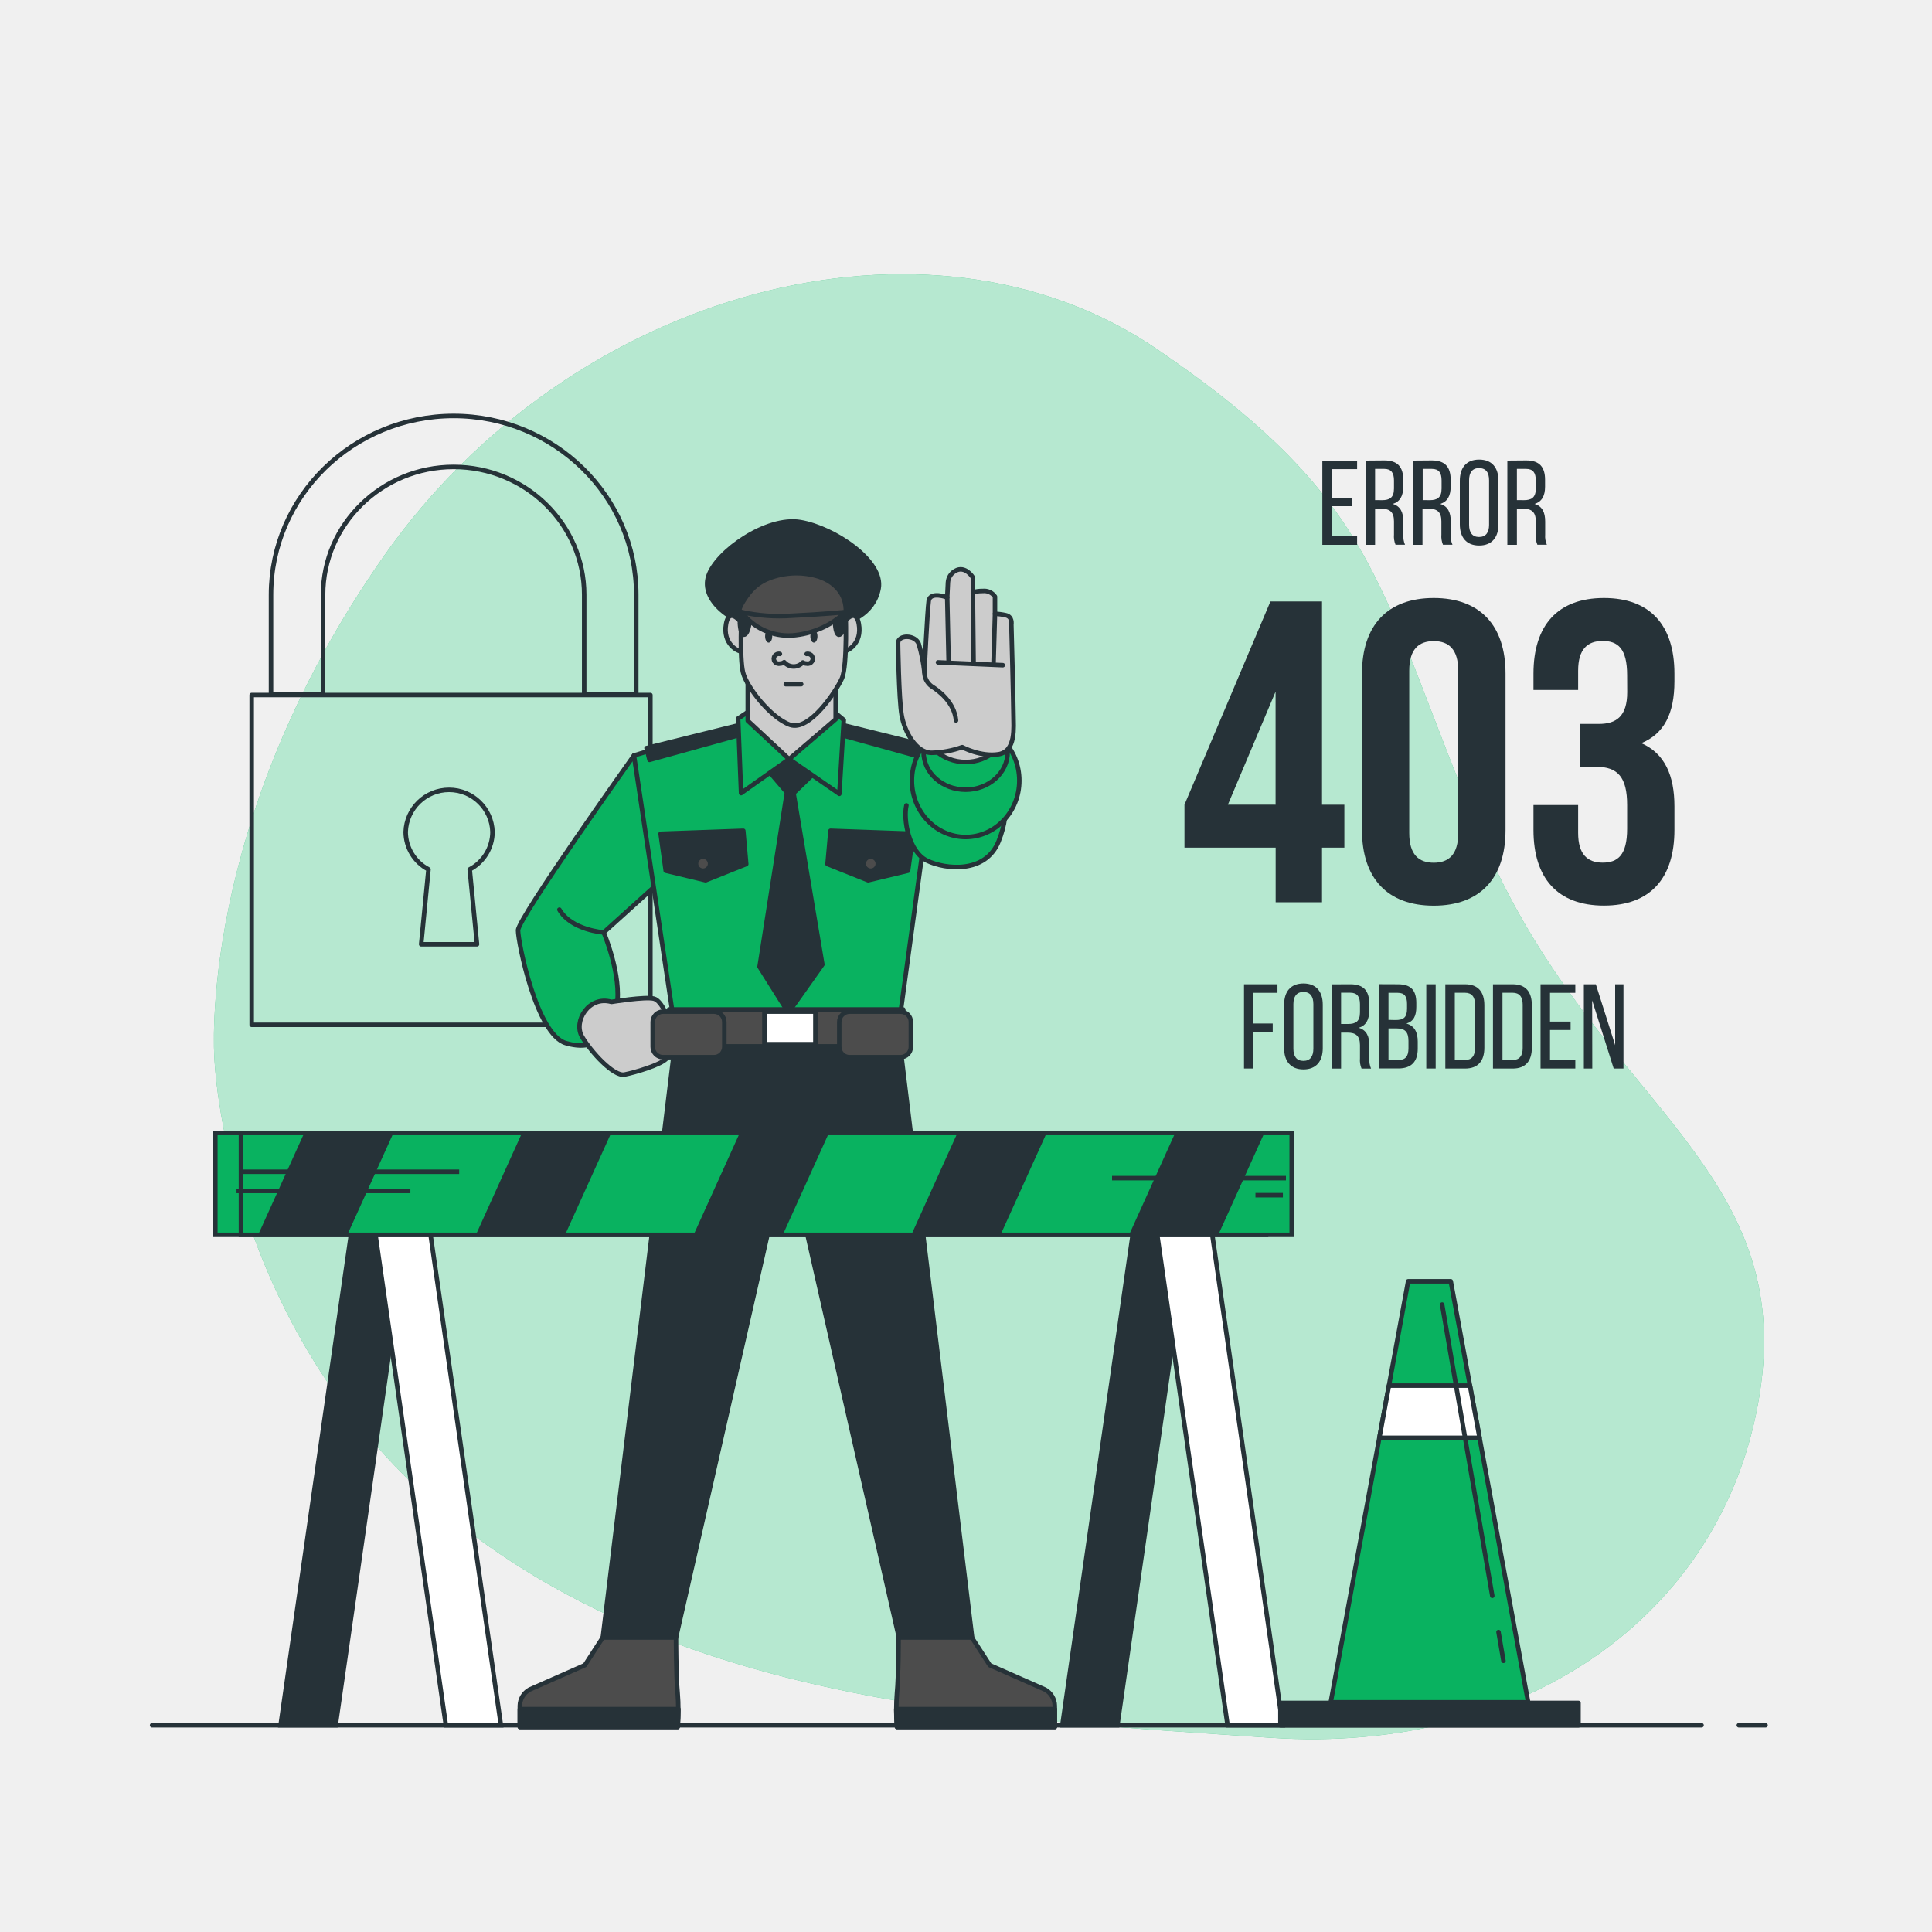
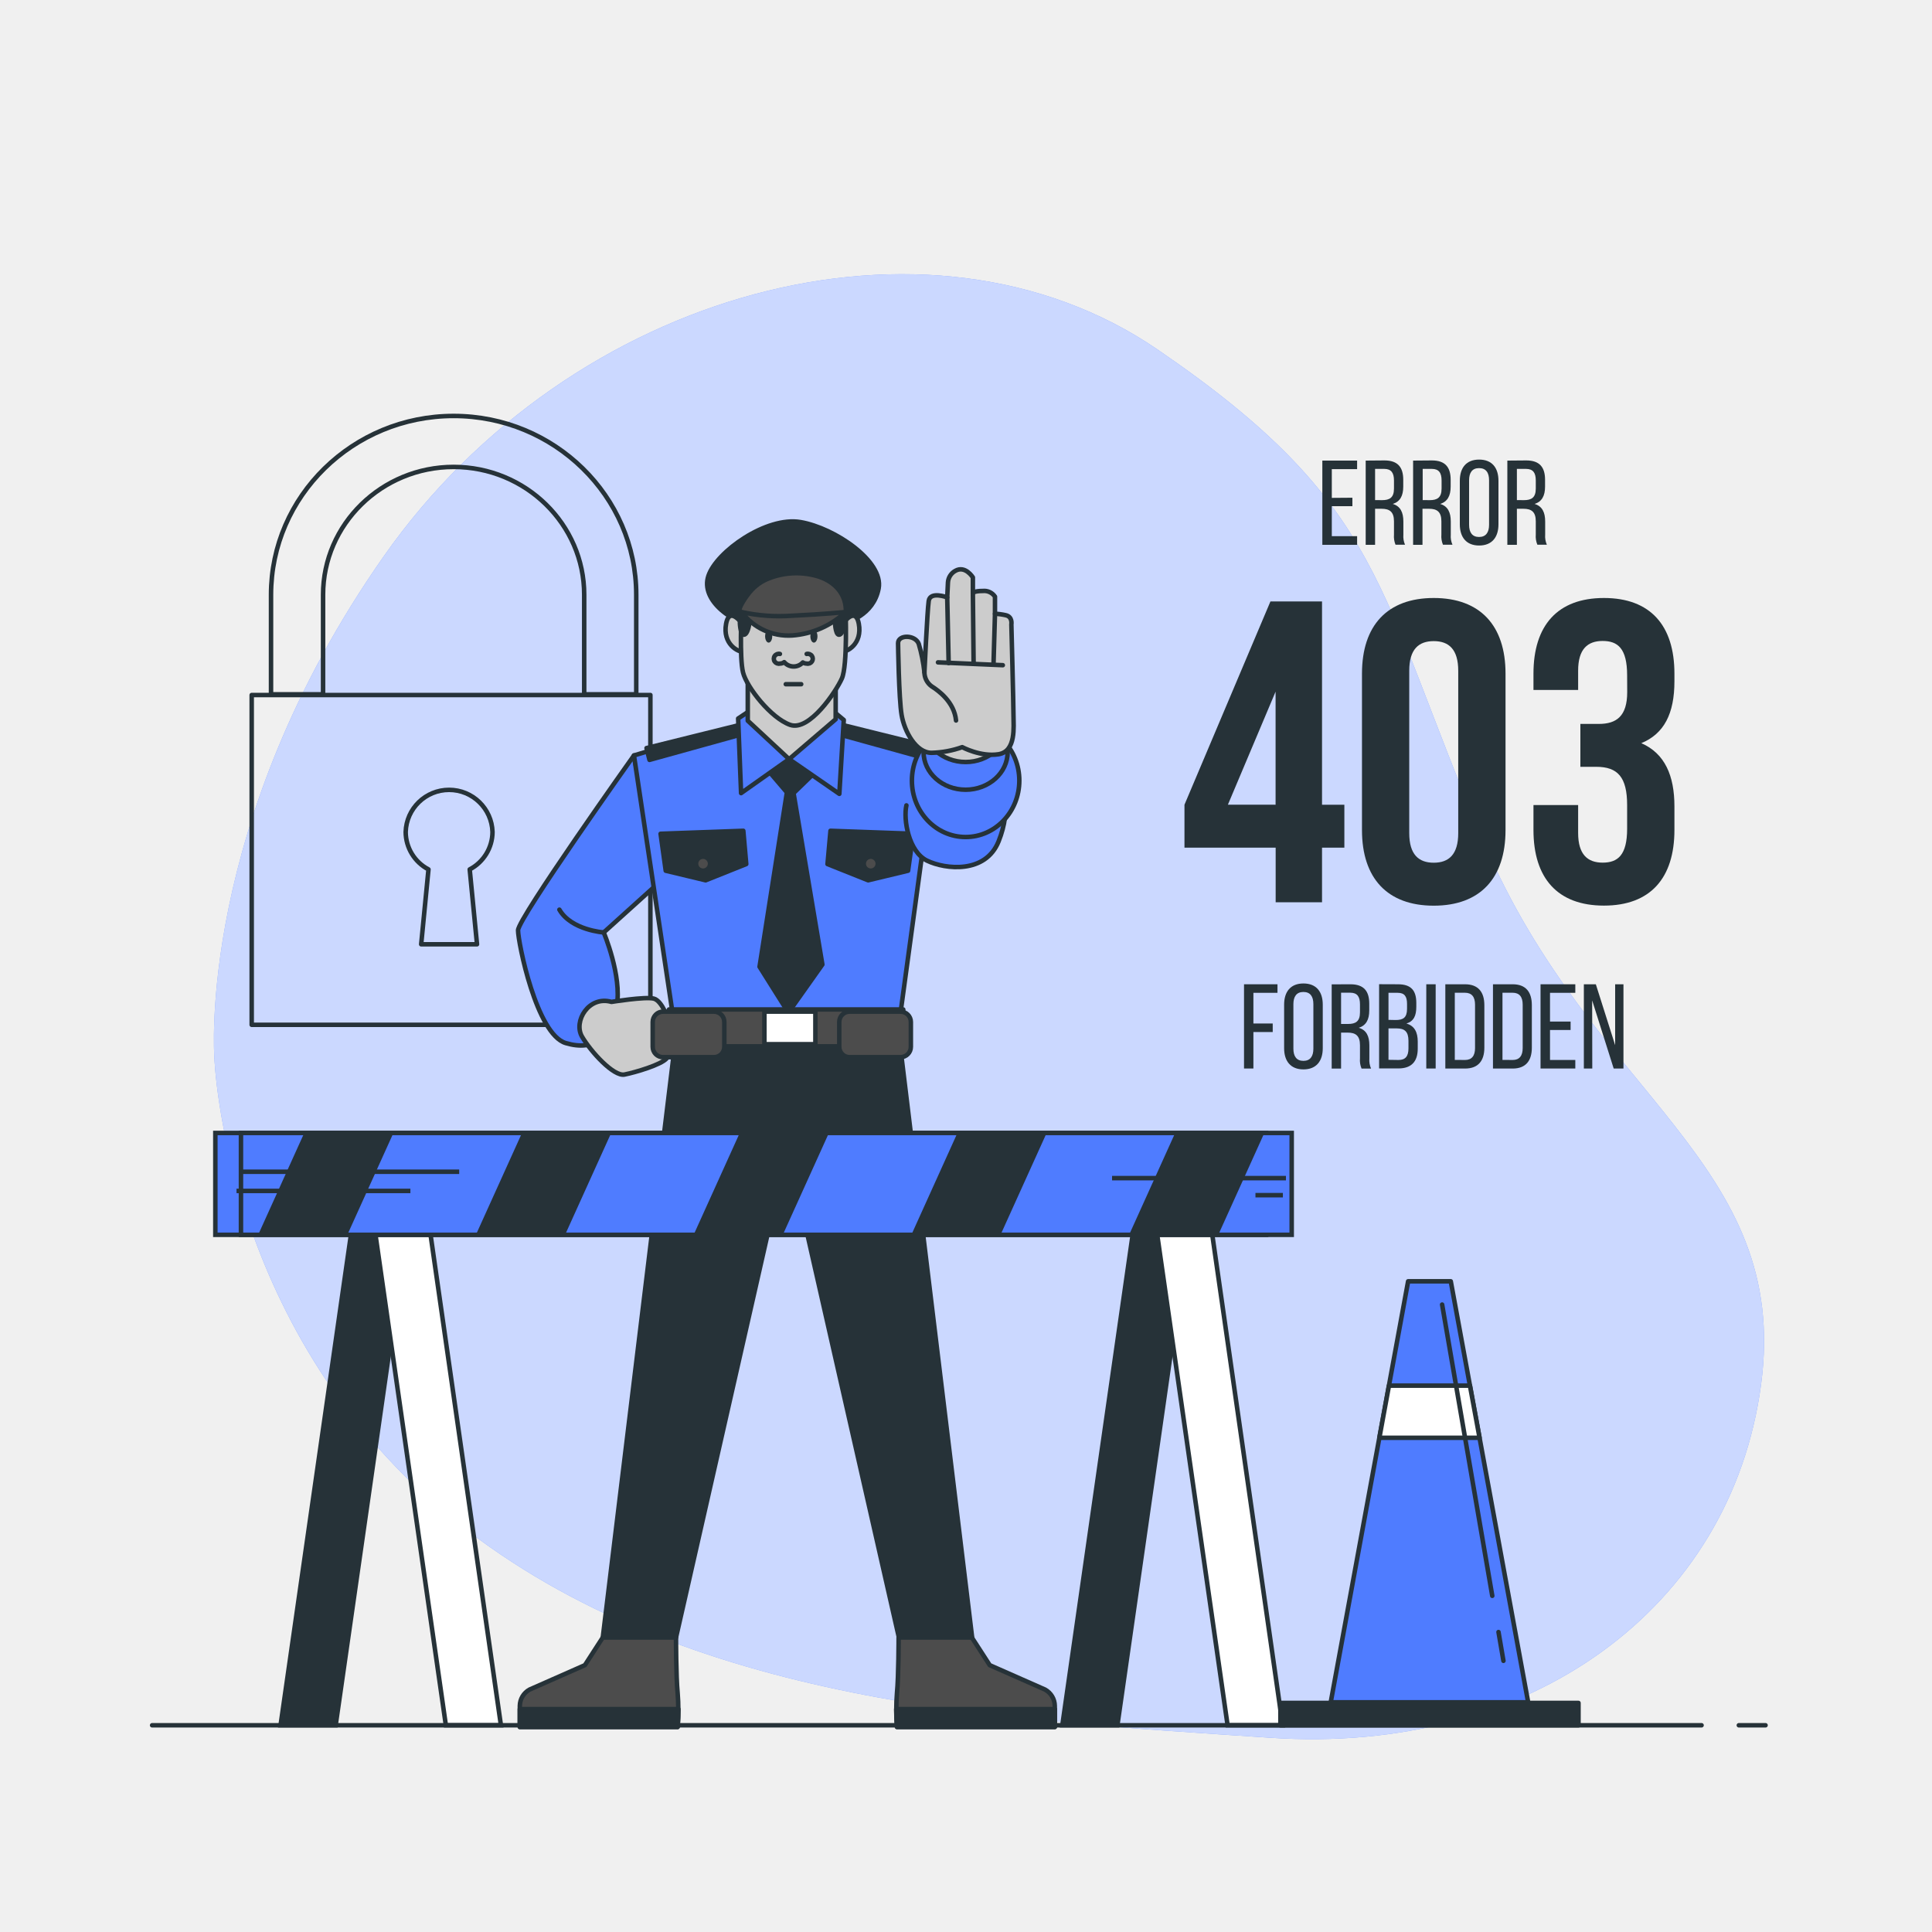
<svg xmlns="http://www.w3.org/2000/svg" viewBox="0 0 500 500">
  <g id="freepik--background-simple--inject-62">
-     <path d="M55.48,273.73s2.32,72,62.43,120,143.41,51.43,210.84,56,119.23-33.62,127-91.32-43.72-74.64-71.68-140.33S358.64,130.8,299.49,90.4,147.8,74.81,99.29,144,55.48,273.73,55.48,273.73Z" style="fill:#09B260" />
+     <path d="M55.48,273.73s2.32,72,62.43,120,143.41,51.43,210.84,56,119.23-33.62,127-91.32-43.72-74.64-71.68-140.33S358.64,130.8,299.49,90.4,147.8,74.81,99.29,144,55.48,273.73,55.48,273.73Z" style="fill:#4f7cff" />
    <path d="M55.48,273.73s2.32,72,62.43,120,143.41,51.43,210.84,56,119.23-33.62,127-91.32-43.72-74.64-71.68-140.33S358.64,130.8,299.49,90.4,147.8,74.81,99.29,144,55.48,273.73,55.48,273.73Z" style="fill:#fff;opacity:0.7" />
  </g>
  <g id="freepik--Padlock--inject-62">
    <path d="M83.61,179.69V153.92c0-18.24,15.16-33.08,33.79-33.08s33.79,14.84,33.79,33.08v25.77h13.47V153.92c0-25.51-21.2-46.27-47.26-46.27s-47.26,20.76-47.26,46.27v25.77Z" style="fill:none;stroke:#263238;stroke-linecap:round;stroke-linejoin:round;stroke-width:1.166px" />
    <rect x="65.14" y="179.87" width="103.18" height="85.35" style="fill:none;stroke:#263238;stroke-linecap:round;stroke-linejoin:round;stroke-width:1.166px" />
    <path d="M127.46,215.32a11.24,11.24,0,0,0-22.47,0,11,11,0,0,0,5.9,9.68L109,244.38h14.45L121.56,225A11,11,0,0,0,127.46,215.32Z" style="fill:none;stroke:#263238;stroke-linecap:round;stroke-linejoin:round;stroke-width:1.166px" />
  </g>
  <g id="freepik--Character--inject-62">
    <polygon points="232.64 267.99 206.95 266.3 206.95 265.88 203.79 266.09 200.64 265.88 200.64 266.3 174.95 267.99 156 423.79 174.95 423.79 203.16 299.57 204.43 299.57 232.64 423.79 251.59 423.79 232.64 267.99" style="fill:#263238;stroke:#263238;stroke-linecap:round;stroke-linejoin:round;stroke-width:1.166px" />
    <path d="M156,423.78l-4.63,7.16-14.32,6.32a4.88,4.88,0,0,0-2.52,4.21v5.47h40.84a54.21,54.21,0,0,0,0-8.84c-.42-4.21-.42-14.32-.42-14.32Z" style="fill:#4c4c4c;stroke:#263238;stroke-linecap:round;stroke-linejoin:round;stroke-width:1.166px" />
    <path d="M134.53,442.31v4.63h40.84s.19-2,.19-4.63Z" style="fill:#263238;stroke:#263238;stroke-linecap:round;stroke-linejoin:round;stroke-width:1.166px" />
    <path d="M251.51,423.78l4.63,7.16,14.32,6.32a4.88,4.88,0,0,1,2.52,4.21v5.47H232.14a54.21,54.21,0,0,1,0-8.84c.42-4.21.42-14.32.42-14.32Z" style="fill:#4c4c4c;stroke:#263238;stroke-linecap:round;stroke-linejoin:round;stroke-width:1.166px" />
    <path d="M273,442.31v4.63H232.14s-.18-2-.19-4.63Z" style="fill:#263238;stroke:#263238;stroke-linecap:round;stroke-linejoin:round;stroke-width:1.166px" />
-     <path d="M164.07,195.51s-30,42.16-30,45.25,4.77,26.95,12.35,29.19,11.79-1.68,13.19-9.54-3.37-19.09-3.37-19.09l14-12.63Z" style="fill:#09B260;stroke:#263238;stroke-linecap:round;stroke-linejoin:round;stroke-width:1.166px" />
+     <path d="M164.07,195.51s-30,42.16-30,45.25,4.77,26.95,12.35,29.19,11.79-1.68,13.19-9.54-3.37-19.09-3.37-19.09l14-12.63Z" style="fill:#4f7cff;stroke:#263238;stroke-linecap:round;stroke-linejoin:round;stroke-width:1.166px" />
    <path d="M158.25,259.29s8.7-1.41,10.95-.85,3.93,5.9,3.93,5.9.84,7.86-.57,9.54-8.14,3.65-10.94,4.21-8.71-5.89-11-9.82S152.35,257.6,158.25,259.29Z" style="fill:#ccc;stroke:#263238;stroke-linecap:round;stroke-linejoin:round;stroke-width:1.166px" />
-     <polygon points="170.38 193.6 164.07 195.51 174.01 261.86 233.09 261.86 242.08 195.89 234.05 192.83 204.41 186.33 170.38 193.6" style="fill:#09B260;stroke:#263238;stroke-linecap:round;stroke-linejoin:round;stroke-width:1.166px" />
+     <polygon points="170.38 193.6 164.07 195.51 174.01 261.86 233.09 261.86 242.08 195.89 234.05 192.83 204.41 186.33 170.38 193.6" style="fill:#4f7cff;stroke:#263238;stroke-linecap:round;stroke-linejoin:round;stroke-width:1.166px" />
    <polygon points="236.34 215.78 235.01 225.34 224.68 227.82 214.16 223.62 214.93 215.01 236.34 215.78" style="fill:#263238;stroke:#263238;stroke-linecap:round;stroke-linejoin:round;stroke-width:1.166px" />
    <circle cx="225.35" cy="223.52" r="1.82" style="fill:#4c4c4c;stroke:#263238;stroke-linecap:round;stroke-linejoin:round;stroke-width:1.166px" />
    <polygon points="198.1 198.57 203.65 205.07 196.57 250.19 204.03 262.05 212.83 249.62 205.37 205.26 211.68 199.14 204.99 190.54 198.1 198.57" style="fill:#263238;stroke:#263238;stroke-linecap:round;stroke-linejoin:round;stroke-width:1.166px" />
    <polygon points="192.75 187.29 167.32 193.6 168.09 196.66 192.94 189.77 192.75 187.29" style="fill:#263238;stroke:#263238;stroke-linecap:round;stroke-linejoin:round;stroke-width:1.166px" />
    <polygon points="213.59 186.52 239.02 192.83 238.26 195.89 213.4 189.01 213.59 186.52" style="fill:#263238;stroke:#263238;stroke-linecap:round;stroke-linejoin:round;stroke-width:1.166px" />
-     <path d="M239,192.83s9.62,2.17,15.51,5.54,7.3,10.95,3.93,19.37-13.75,7.3-18.52,5-6.18-10.66-5.34-14.31" style="fill:#09B260;stroke:#263238;stroke-linecap:round;stroke-linejoin:round;stroke-width:1.166px" />
-     <polygon points="193.9 184.04 191.03 185.95 191.79 205.26 204.22 196.47 217.22 205.45 218.37 186.33 214.93 183.46 193.9 184.04" style="fill:#09B260;stroke:#263238;stroke-linecap:round;stroke-linejoin:round;stroke-width:1.166px" />
+     <path d="M239,192.83s9.62,2.17,15.51,5.54,7.3,10.95,3.93,19.37-13.75,7.3-18.52,5-6.18-10.66-5.34-14.31" style="fill:#4f7cff;stroke:#263238;stroke-linecap:round;stroke-linejoin:round;stroke-width:1.166px" />
+     <polygon points="193.9 184.04 191.03 185.95 191.79 205.26 204.22 196.47 217.22 205.45 218.37 186.33 214.93 183.46 193.9 184.04" style="fill:#4f7cff;stroke:#263238;stroke-linecap:round;stroke-linejoin:round;stroke-width:1.166px" />
    <path d="M219,161.07s7.06-1.72,8.39-8.78S216,136.64,207.18,135.12s-21.75,7.63-23.85,13.93,6.1,12.59,14.88,13.93S219,161.07,219,161.07Z" style="fill:#263238;stroke:#263238;stroke-linecap:round;stroke-linejoin:round;stroke-width:1.166px" />
    <path d="M192.68,162.22s-3.82-5.92-4.77-.77,3.05,7.44,4.77,7.25S192.68,162.22,192.68,162.22Z" style="fill:#ccc;stroke:#263238;stroke-linecap:round;stroke-linejoin:round;stroke-width:1.166px" />
    <path d="M217.49,162.22s3.82-5.92,4.77-.77-3,7.44-4.77,7.25S217.49,162.22,217.49,162.22Z" style="fill:#ccc;stroke:#263238;stroke-linecap:round;stroke-linejoin:round;stroke-width:1.166px" />
    <polygon points="193.52 173.9 193.52 186.52 204.22 196.47 216.27 186.14 216.27 174.29 193.52 173.9" style="fill:#ccc;stroke:#263238;stroke-linecap:round;stroke-linejoin:round;stroke-width:1.166px" />
    <path d="M191.92,158.4s-.58,11.83.38,15.65,7.25,11.83,12.21,13.55,11.83-8.59,13.36-12,.95-17.94.95-17.94-2.09-5-6.29-6.48S195.35,147,191.92,158.4Z" style="fill:#ccc;stroke:#263238;stroke-linecap:round;stroke-linejoin:round;stroke-width:1.166px" />
    <path d="M199.85,164.68c0,.9-.41,1.63-.92,1.63s-.92-.73-.92-1.63.41-1.63.92-1.63S199.85,163.78,199.85,164.68Z" style="fill:#263238" />
    <path d="M211.56,164.68c0,.9-.41,1.63-.92,1.63s-.92-.73-.92-1.63.41-1.63.92-1.63S211.56,163.78,211.56,164.68Z" style="fill:#263238" />
    <path d="M201.84,169.24a1.28,1.28,0,1,0,0,2.49,1.74,1.74,0,0,0,1.11-.37,3.21,3.21,0,0,0,4.82.08,1.8,1.8,0,0,0,1,.29,1.28,1.28,0,1,0,0-2.49" style="fill:#ccc;stroke:#263238;stroke-linecap:round;stroke-linejoin:round;stroke-width:1.166px" />
    <line x1="203.36" y1="177.07" x2="207.35" y2="177.07" style="fill:#ccc;stroke:#263238;stroke-linecap:round;stroke-linejoin:round;stroke-width:1.166px" />
    <path d="M191.48,161.27s.14,3.84,1.42,2.84,1.7-7.52.57-8.37S191.48,159.29,191.48,161.27Z" style="fill:#263238;stroke:#263238;stroke-linecap:round;stroke-linejoin:round;stroke-width:1.166px" />
    <path d="M216.11,161.27s.15,3.84,1.42,2.84,1.71-7.52.57-8.37S216.11,159.29,216.11,161.27Z" style="fill:#263238;stroke:#263238;stroke-linecap:round;stroke-linejoin:round;stroke-width:1.166px" />
    <path d="M191.48,158.15s.43.35.42.52c1.85,1,6.1,2.84,13,3.21a26.56,26.56,0,0,0,14-3.43c0-.51,0-.81,0-.82-.17-4.47-3.49-7.45-7.6-8.59a19.57,19.57,0,0,0-12.24.61,12,12,0,0,0-5.07,3.65C193.48,153.86,190.78,157.59,191.48,158.15Z" style="fill:#4c4c4c;stroke:#263238;stroke-linecap:round;stroke-linejoin:round;stroke-width:1.166px" />
    <path d="M191.92,158.4a45.19,45.19,0,0,0,13,.95c8.21-.38,13.92-.95,13.92-.95a22.64,22.64,0,0,1-13.8,6.06A15.14,15.14,0,0,1,191.92,158.4Z" style="fill:#4c4c4c;stroke:#263238;stroke-linecap:round;stroke-linejoin:round;stroke-width:1.166px" />
    <polygon points="170.96 215.78 172.29 225.34 182.62 227.82 193.13 223.62 192.37 215.01 170.96 215.78" style="fill:#263238;stroke:#263238;stroke-linecap:round;stroke-linejoin:round;stroke-width:1.166px" />
    <circle cx="181.95" cy="223.52" r="1.82" style="fill:#4c4c4c;stroke:#263238;stroke-linecap:round;stroke-linejoin:round;stroke-width:1.166px" />
    <rect x="173.13" y="261.25" width="60.63" height="9.54" style="fill:#4c4c4c;stroke:#263238;stroke-linecap:round;stroke-linejoin:round;stroke-width:1.166px" />
    <rect x="168.92" y="261.81" width="18.53" height="11.79" rx="2.67" style="fill:#4c4c4c;stroke:#263238;stroke-linecap:round;stroke-linejoin:round;stroke-width:1.166px" />
    <rect x="217.2" y="261.81" width="18.53" height="11.79" rx="2.67" style="fill:#4c4c4c;stroke:#263238;stroke-linecap:round;stroke-linejoin:round;stroke-width:1.166px" />
    <rect x="197.83" y="261.81" width="13.19" height="8.42" style="fill:#fff;stroke:#263238;stroke-linecap:round;stroke-linejoin:round;stroke-width:1.166px" />
    <path d="M156.28,241.32s-8.42-.56-11.51-5.9" style="fill:none;stroke:#263238;stroke-linecap:round;stroke-linejoin:round;stroke-width:1.166px" />
-     <ellipse cx="249.9" cy="202.02" rx="13.9" ry="14.6" style="fill:#09B260;stroke:#263238;stroke-linecap:round;stroke-linejoin:round;stroke-width:1.166px" />
-     <ellipse cx="249.9" cy="194.63" rx="10.88" ry="9.75" style="fill:#09B260;stroke:#263238;stroke-linecap:round;stroke-linejoin:round;stroke-width:1.166px" />
+     <ellipse cx="249.9" cy="202.02" rx="13.9" ry="14.6" style="fill:#4f7cff;stroke:#263238;stroke-linecap:round;stroke-linejoin:round;stroke-width:1.166px" />
+     <ellipse cx="249.9" cy="194.63" rx="10.88" ry="9.75" style="fill:#4f7cff;stroke:#263238;stroke-linecap:round;stroke-linejoin:round;stroke-width:1.166px" />
    <ellipse cx="249.9" cy="187.46" rx="10.88" ry="9.75" style="fill:#ccc;stroke:#263238;stroke-linecap:round;stroke-linejoin:round;stroke-width:1.166px" />
    <path d="M232.42,166.44s.19,14.38.92,18.62,3.69,9.77,7.75,9.77a25.53,25.53,0,0,0,7.93-1.47s4.79,2.58,9.4,1.84,3.87-7.19,3.87-10-.55-23.6-.55-23.6.37-2-1.48-2.39a15.8,15.8,0,0,0-2.76-.37v-4.43a3.36,3.36,0,0,0-3.14-1.47c-2.39,0-2.58.55-2.58.55v-4.06s-2-3.23-4.61-1.66a3.68,3.68,0,0,0-1.84,2.95l-.19,3.88s-4.42-1.66-4.79.92S239.24,174,239.24,174a40.86,40.86,0,0,0-1.47-7.38C236.85,164.22,232.42,164.22,232.42,166.44Z" style="fill:#ccc;stroke:#263238;stroke-linecap:round;stroke-linejoin:round;stroke-width:1.166px" />
    <line x1="245.14" y1="154.64" x2="245.51" y2="171.6" style="fill:none;stroke:#263238;stroke-linecap:round;stroke-linejoin:round;stroke-width:1.166px" />
    <line x1="251.78" y1="153.53" x2="251.97" y2="171.78" style="fill:none;stroke:#263238;stroke-linecap:round;stroke-linejoin:round;stroke-width:1.166px" />
    <line x1="257.5" y1="158.88" x2="257.13" y2="171.6" style="fill:none;stroke:#263238;stroke-linecap:round;stroke-linejoin:round;stroke-width:1.166px" />
    <line x1="242.75" y1="171.42" x2="259.53" y2="172.15" style="fill:none;stroke:#263238;stroke-linecap:round;stroke-linejoin:round;stroke-width:1.166px" />
    <path d="M239.24,174a4.51,4.51,0,0,0,1.81,3.58c1.82,1.14,5.92,4.1,6.37,8.88" style="fill:none;stroke:#263238;stroke-linecap:round;stroke-linejoin:round;stroke-width:1.166px" />
  </g>
  <g id="freepik--Text--inject-62">
    <path d="M350,128.81V131h-5.33v7.76h6.55V141h-9v-21.8h9v2.21h-6.55v7.44Z" style="fill:#263238" />
    <path d="M358.3,119.16c3.42,0,4.86,1.74,4.86,5v1.78c0,2.4-.84,3.89-2.71,4.48,2,.59,2.74,2.21,2.74,4.55v3.4a5.49,5.49,0,0,0,.43,2.61h-2.46a5.7,5.7,0,0,1-.4-2.64v-3.43c0-2.46-1.15-3.24-3.18-3.24h-1.71V141h-2.43v-21.8Zm-.63,10.28c1.94,0,3.09-.63,3.09-3v-2.09c0-2-.72-3-2.52-3h-2.37v8.07Z" style="fill:#263238" />
    <path d="M370.57,119.16c3.43,0,4.86,1.74,4.86,5v1.78c0,2.4-.84,3.89-2.71,4.48,2,.59,2.74,2.21,2.74,4.55v3.4a5.37,5.37,0,0,0,.44,2.61h-2.46a5.66,5.66,0,0,1-.41-2.64v-3.43c0-2.46-1.15-3.24-3.18-3.24h-1.71V141h-2.43v-21.8ZM370,129.44c1.93,0,3.08-.63,3.08-3v-2.09c0-2-.71-3-2.52-3h-2.37v8.07Z" style="fill:#263238" />
    <path d="M377.8,124.42c0-3.33,1.65-5.48,5-5.48s5,2.15,5,5.48V135.7c0,3.3-1.65,5.48-5,5.48s-5-2.18-5-5.48Zm2.4,11.4c0,2,.84,3.15,2.58,3.15s2.59-1.15,2.59-3.15V124.3c0-2-.81-3.15-2.59-3.15s-2.58,1.18-2.58,3.15Z" style="fill:#263238" />
    <path d="M395,119.16c3.43,0,4.86,1.74,4.86,5v1.78c0,2.4-.84,3.89-2.71,4.48,2,.59,2.74,2.21,2.74,4.55v3.4a5.37,5.37,0,0,0,.44,2.61h-2.46a5.66,5.66,0,0,1-.41-2.64v-3.43c0-2.46-1.15-3.24-3.18-3.24h-1.71V141H390.1v-21.8Zm-.62,10.28c1.93,0,3.08-.63,3.08-3v-2.09c0-2-.71-3-2.52-3h-2.37v8.07Z" style="fill:#263238" />
    <path d="M329.38,264.88v2.21h-5v9.44h-2.43v-21.8h8.66v2.21h-6.23v7.94Z" style="fill:#263238" />
    <path d="M332.33,260c0-3.33,1.66-5.48,5-5.48s5,2.15,5,5.48v11.28c0,3.3-1.65,5.48-5,5.48s-5-2.18-5-5.48Zm2.4,11.4c0,2,.84,3.15,2.59,3.15s2.58-1.15,2.58-3.15V259.87c0-2-.81-3.15-2.58-3.15s-2.59,1.18-2.59,3.15Z" style="fill:#263238" />
    <path d="M349.5,254.73c3.42,0,4.86,1.74,4.86,5v1.78c0,2.4-.84,3.89-2.71,4.48,2,.59,2.74,2.21,2.74,4.55v3.4a5.37,5.37,0,0,0,.44,2.61h-2.46a5.53,5.53,0,0,1-.41-2.64v-3.43c0-2.46-1.15-3.24-3.18-3.24h-1.71v9.31h-2.43v-21.8ZM348.88,265c1.93,0,3.08-.63,3.08-3v-2.09c0-2-.72-3-2.52-3h-2.37V265Z" style="fill:#263238" />
    <path d="M361.8,254.73c3.4,0,4.74,1.62,4.74,4.83v1c0,2.31-.66,3.74-2.56,4.33,2.12.6,2.93,2.28,2.93,4.68v1.83c0,3.28-1.59,5.11-5,5.11h-5v-21.8Zm-.59,9.25c1.93,0,2.93-.62,2.93-2.9V259.8c0-1.93-.66-2.86-2.4-2.86h-2.4v7Zm.72,10.34c1.77,0,2.58-.93,2.58-3v-1.93c0-2.43-1-3.24-3.05-3.24h-2.12v8.13Z" style="fill:#263238" />
    <path d="M371.55,254.73v21.8h-2.43v-21.8Z" style="fill:#263238" />
    <path d="M379.15,254.73c3.4,0,5,2,5,5.42v11c0,3.34-1.56,5.39-5,5.39h-5.1v-21.8Zm0,19.59c1.75,0,2.59-1.09,2.59-3.08V260c0-2-.84-3.08-2.62-3.08h-2.62v17.38Z" style="fill:#263238" />
    <path d="M391.49,254.73c3.39,0,4.95,2,4.95,5.42v11c0,3.34-1.56,5.39-4.95,5.39h-5.11v-21.8Zm0,19.59c1.74,0,2.58-1.09,2.58-3.08V260c0-2-.84-3.08-2.61-3.08h-2.62v17.38Z" style="fill:#263238" />
    <path d="M406.47,264.38v2.18h-5.33v7.76h6.55v2.21h-9v-21.8h9v2.21h-6.55v7.44Z" style="fill:#263238" />
    <path d="M412.08,276.53H409.9v-21.8H413l5,15.76V254.73h2.15v21.8h-2.53l-5.57-17.63Z" style="fill:#263238" />
    <path d="M306.54,208.26l22.25-52.61h13.35v52.61h5.78v11.12h-5.78V233.5h-12V219.38H306.54Zm23.58,0V179l-12.34,29.25Z" style="fill:#263238" />
    <path d="M352.48,174.33c0-12.45,6.56-19.57,18.57-19.57s18.58,7.12,18.58,19.57v40.49c0,12.46-6.57,19.57-18.58,19.57s-18.57-7.11-18.57-19.57Zm12.23,41.27c0,5.56,2.45,7.67,6.34,7.67s6.34-2.11,6.34-7.67v-42c0-5.57-2.44-7.68-6.34-7.68s-6.34,2.11-6.34,7.68Z" style="fill:#263238" />
    <path d="M421.1,174.78c0-7-2.44-8.9-6.34-8.9s-6.34,2.11-6.34,7.68v5H396.86v-4.23c0-12.45,6.22-19.57,18.24-19.57s18.24,7.12,18.24,19.57v2c0,8.34-2.67,13.57-8.57,16,6.12,2.67,8.57,8.45,8.57,16.35v6.12c0,12.46-6.23,19.57-18.24,19.57s-18.24-7.11-18.24-19.57v-6.45h11.56v7.23c0,5.56,2.45,7.67,6.34,7.67s6.34-1.89,6.34-8.78v-6.12c0-7.23-2.44-9.9-8-9.9H409V187.35h4.78c4.56,0,7.34-2,7.34-8.23Z" style="fill:#263238" />
  </g>
  <g id="freepik--security-barrier--inject-62">
    <polygon points="86.87 446.5 72.61 446.5 91.62 313.99 105.88 313.99 86.87 446.5" style="fill:#263238;stroke:#263238;stroke-miterlimit:10;stroke-width:1.166px" />
    <polygon points="115.39 446.5 129.64 446.5 110.63 313.99 96.38 313.99 115.39 446.5" style="fill:#fff;stroke:#263238;stroke-miterlimit:10;stroke-width:1.166px" />
    <polygon points="289.18 446.5 274.93 446.5 293.93 313.99 308.19 313.99 289.18 446.5" style="fill:#263238;stroke:#263238;stroke-miterlimit:10;stroke-width:1.166px" />
    <polygon points="317.7 446.5 331.95 446.5 312.94 313.99 298.69 313.99 317.7 446.5" style="fill:#fff;stroke:#263238;stroke-miterlimit:10;stroke-width:1.166px" />
-     <rect x="55.73" y="293.21" width="271.93" height="26.36" style="fill:#09B260;stroke:#263238;stroke-miterlimit:10;stroke-width:1.166px" />
-     <rect x="62.36" y="293.21" width="271.93" height="26.36" style="fill:#09B260;stroke:#263238;stroke-miterlimit:10;stroke-width:1.166px" />
+     <rect x="55.73" y="293.21" width="271.93" height="26.36" style="fill:#4f7cff;stroke:#263238;stroke-miterlimit:10;stroke-width:1.166px" />
+     <rect x="62.36" y="293.21" width="271.93" height="26.36" style="fill:#4f7cff;stroke:#263238;stroke-miterlimit:10;stroke-width:1.166px" />
    <polygon points="66.81 319.57 89.89 319.57 101.82 293.21 78.74 293.21 66.81 319.57" style="fill:#263238" />
    <polygon points="158.17 293.21 135.09 293.21 123.16 319.57 146.24 319.57 158.17 293.21" style="fill:#263238" />
    <polygon points="327.21 293.21 304.13 293.21 292.21 319.57 315.29 319.57 327.21 293.21" style="fill:#263238" />
    <polygon points="270.87 293.21 247.78 293.21 235.86 319.57 258.94 319.57 270.87 293.21" style="fill:#263238" />
    <polygon points="214.52 293.21 191.44 293.21 179.51 319.57 202.59 319.57 214.52 293.21" style="fill:#263238" />
    <line x1="332.8" y1="304.9" x2="287.8" y2="304.9" style="fill:none;stroke:#263238;stroke-miterlimit:10;stroke-width:1.166px" />
    <line x1="332.01" y1="309.31" x2="324.91" y2="309.31" style="fill:none;stroke:#263238;stroke-miterlimit:10;stroke-width:1.166px" />
    <line x1="61.21" y1="308.21" x2="106.21" y2="308.21" style="fill:none;stroke:#263238;stroke-miterlimit:10;stroke-width:1.166px" />
    <line x1="62" y1="303.25" x2="118.84" y2="303.25" style="fill:none;stroke:#263238;stroke-miterlimit:10;stroke-width:1.166px" />
    <rect x="331.37" y="440.72" width="77.14" height="5.79" style="fill:#263238;stroke:#263238;stroke-linecap:round;stroke-linejoin:round;stroke-width:1.166px" />
-     <polygon points="395.49 440.56 344.39 440.56 364.42 331.6 375.46 331.6 395.49 440.56" style="fill:#09B260;stroke:#263238;stroke-linecap:round;stroke-linejoin:round;stroke-width:1.166px" />
+     <polygon points="395.49 440.56 344.39 440.56 364.42 331.6 375.46 331.6 395.49 440.56" style="fill:#4f7cff;stroke:#263238;stroke-linecap:round;stroke-linejoin:round;stroke-width:1.166px" />
    <polygon points="356.98 372.1 382.91 372.1 380.42 358.6 359.46 358.6 356.98 372.1" style="fill:#fff;stroke:#263238;stroke-linecap:round;stroke-linejoin:round;stroke-width:1.166px" />
-     <line x1="387.81" y1="422.37" x2="389.09" y2="429.82" style="fill:#09B260;stroke:#263238;stroke-linecap:round;stroke-linejoin:round;stroke-width:1.166px" />
-     <line x1="373.22" y1="337.62" x2="386.2" y2="413" style="fill:#09B260;stroke:#263238;stroke-linecap:round;stroke-linejoin:round;stroke-width:1.166px" />
+     <line x1="387.81" y1="422.37" x2="389.09" y2="429.82" style="fill:#4f7cff;stroke:#263238;stroke-linecap:round;stroke-linejoin:round;stroke-width:1.166px" />
+     <line x1="373.22" y1="337.62" x2="386.2" y2="413" style="fill:#4f7cff;stroke:#263238;stroke-linecap:round;stroke-linejoin:round;stroke-width:1.166px" />
  </g>
  <g id="freepik--Floor--inject-62">
    <line x1="450.01" y1="446.5" x2="456.92" y2="446.5" style="fill:none;stroke:#263238;stroke-linecap:round;stroke-linejoin:round;stroke-width:1.166px" />
    <line x1="39.37" y1="446.5" x2="440.36" y2="446.5" style="fill:none;stroke:#263238;stroke-linecap:round;stroke-linejoin:round;stroke-width:1.166px" />
  </g>
</svg>
